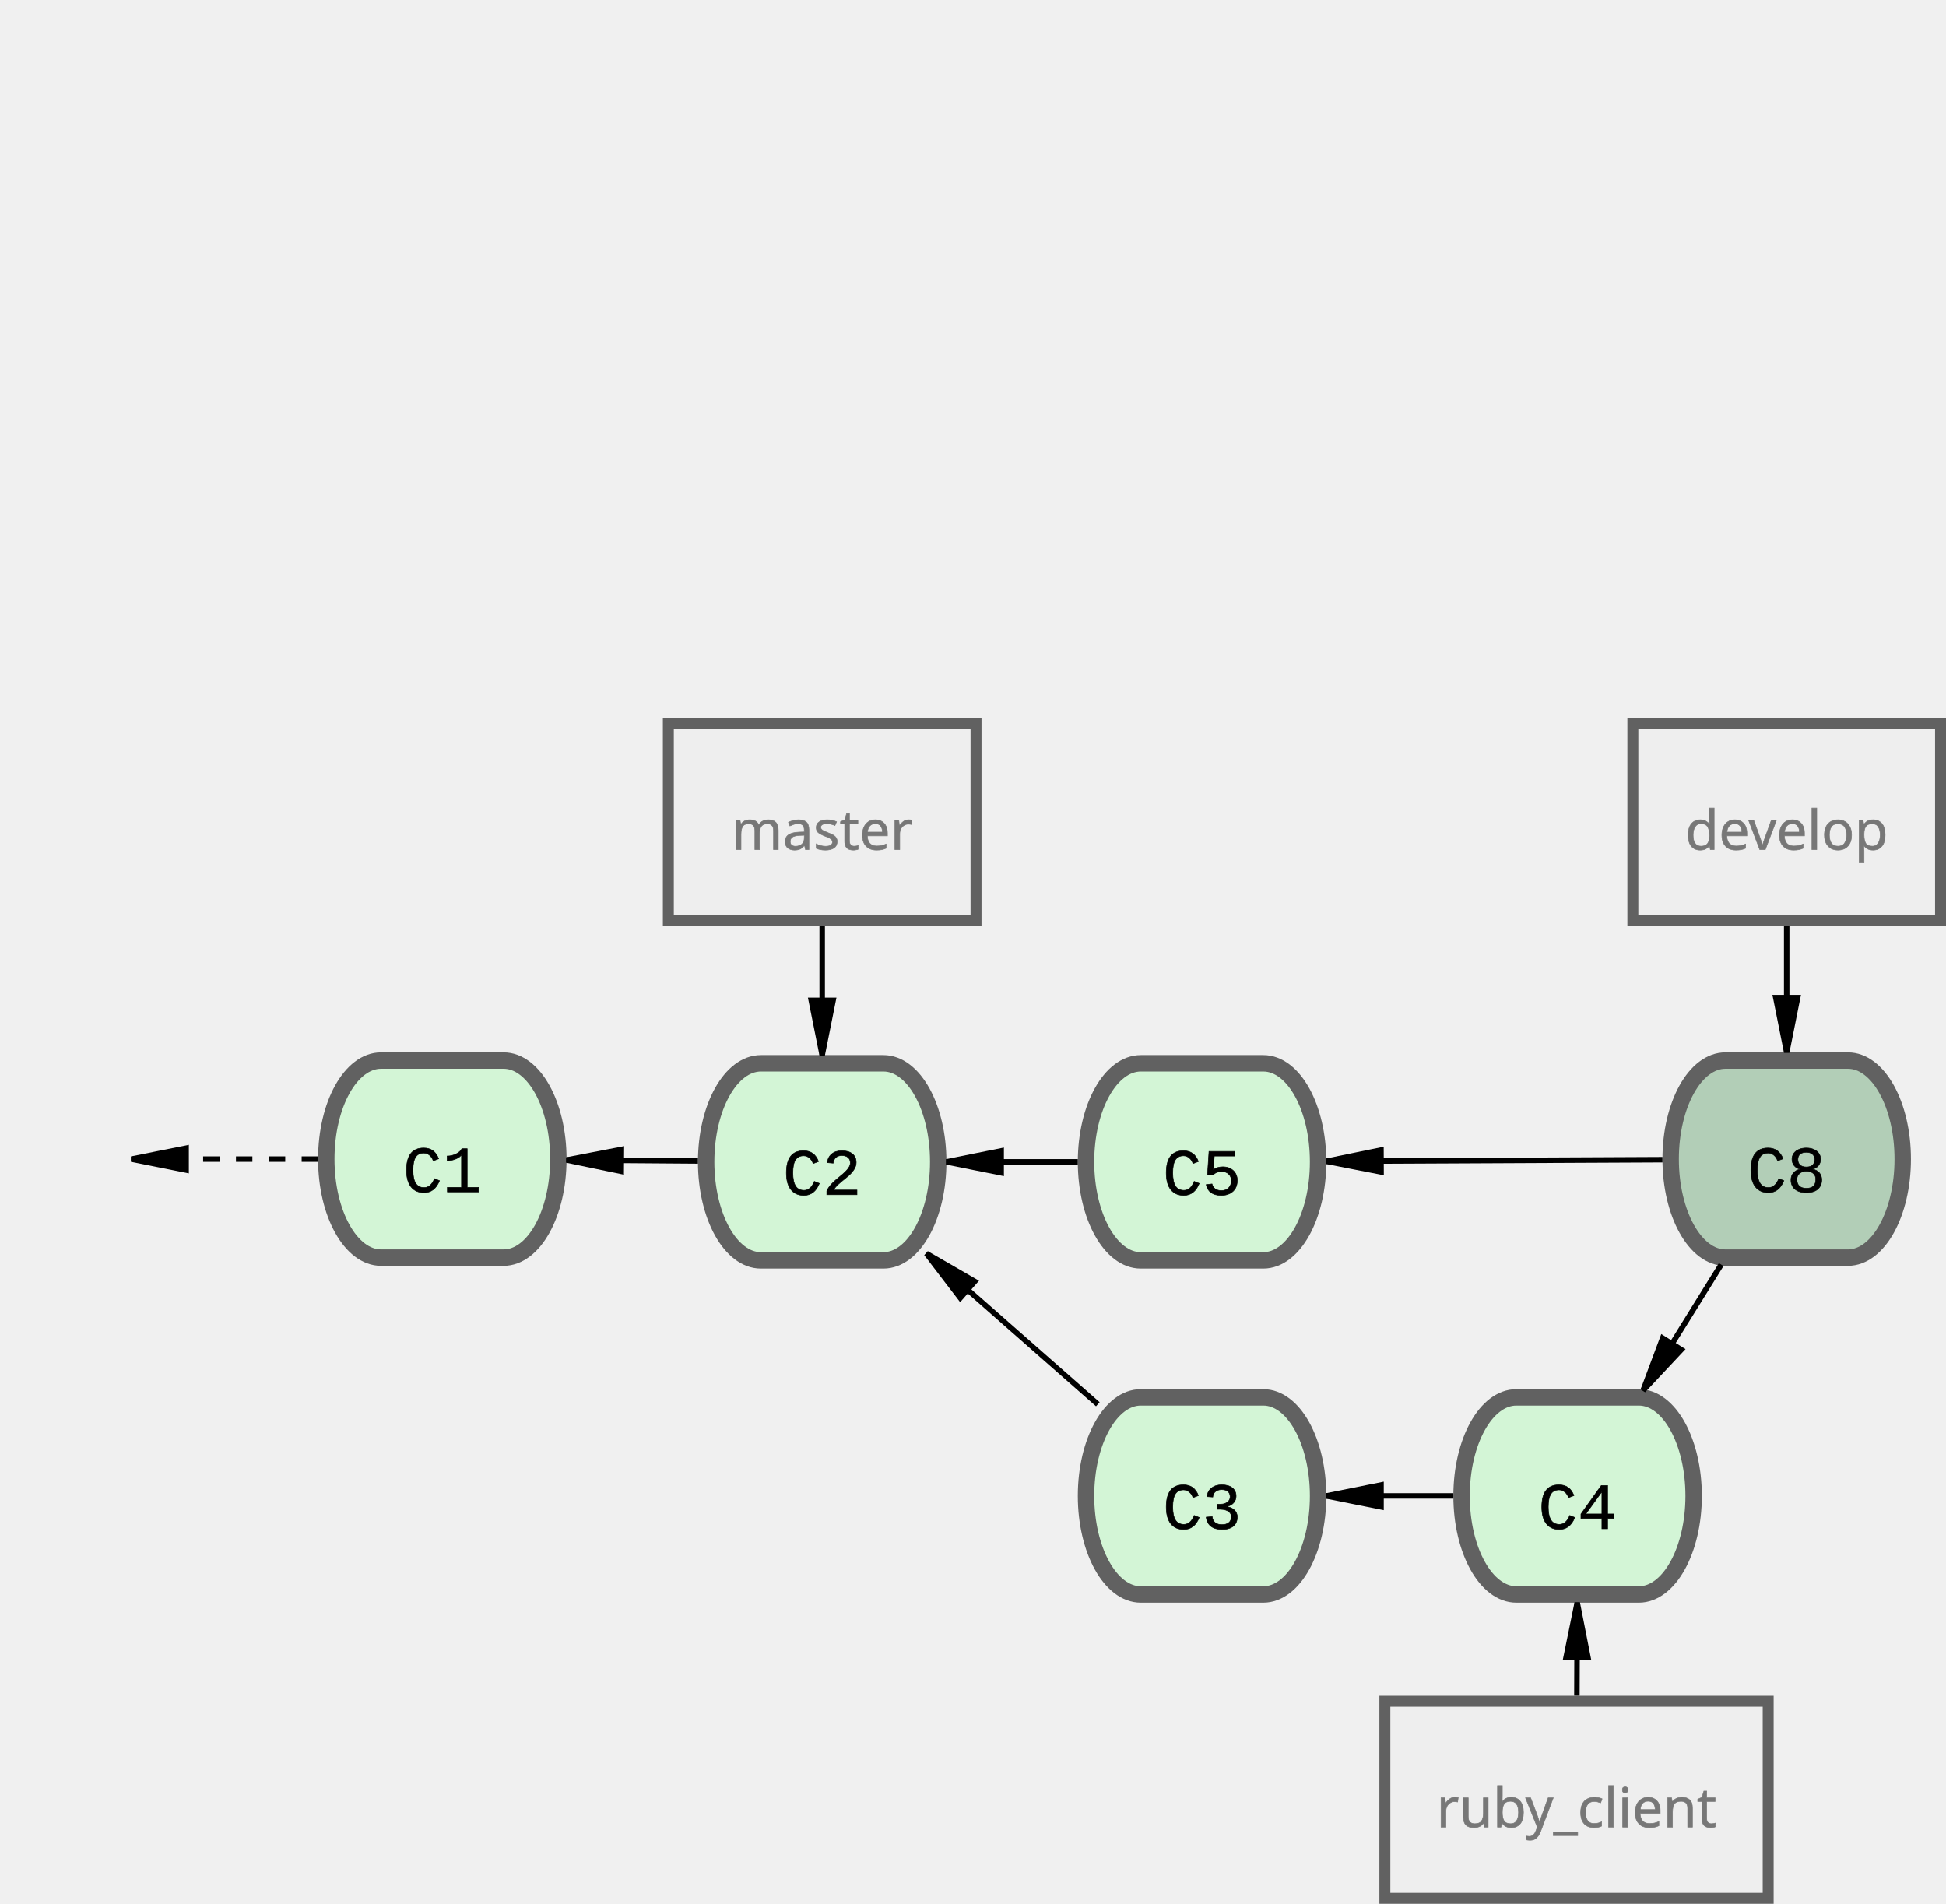
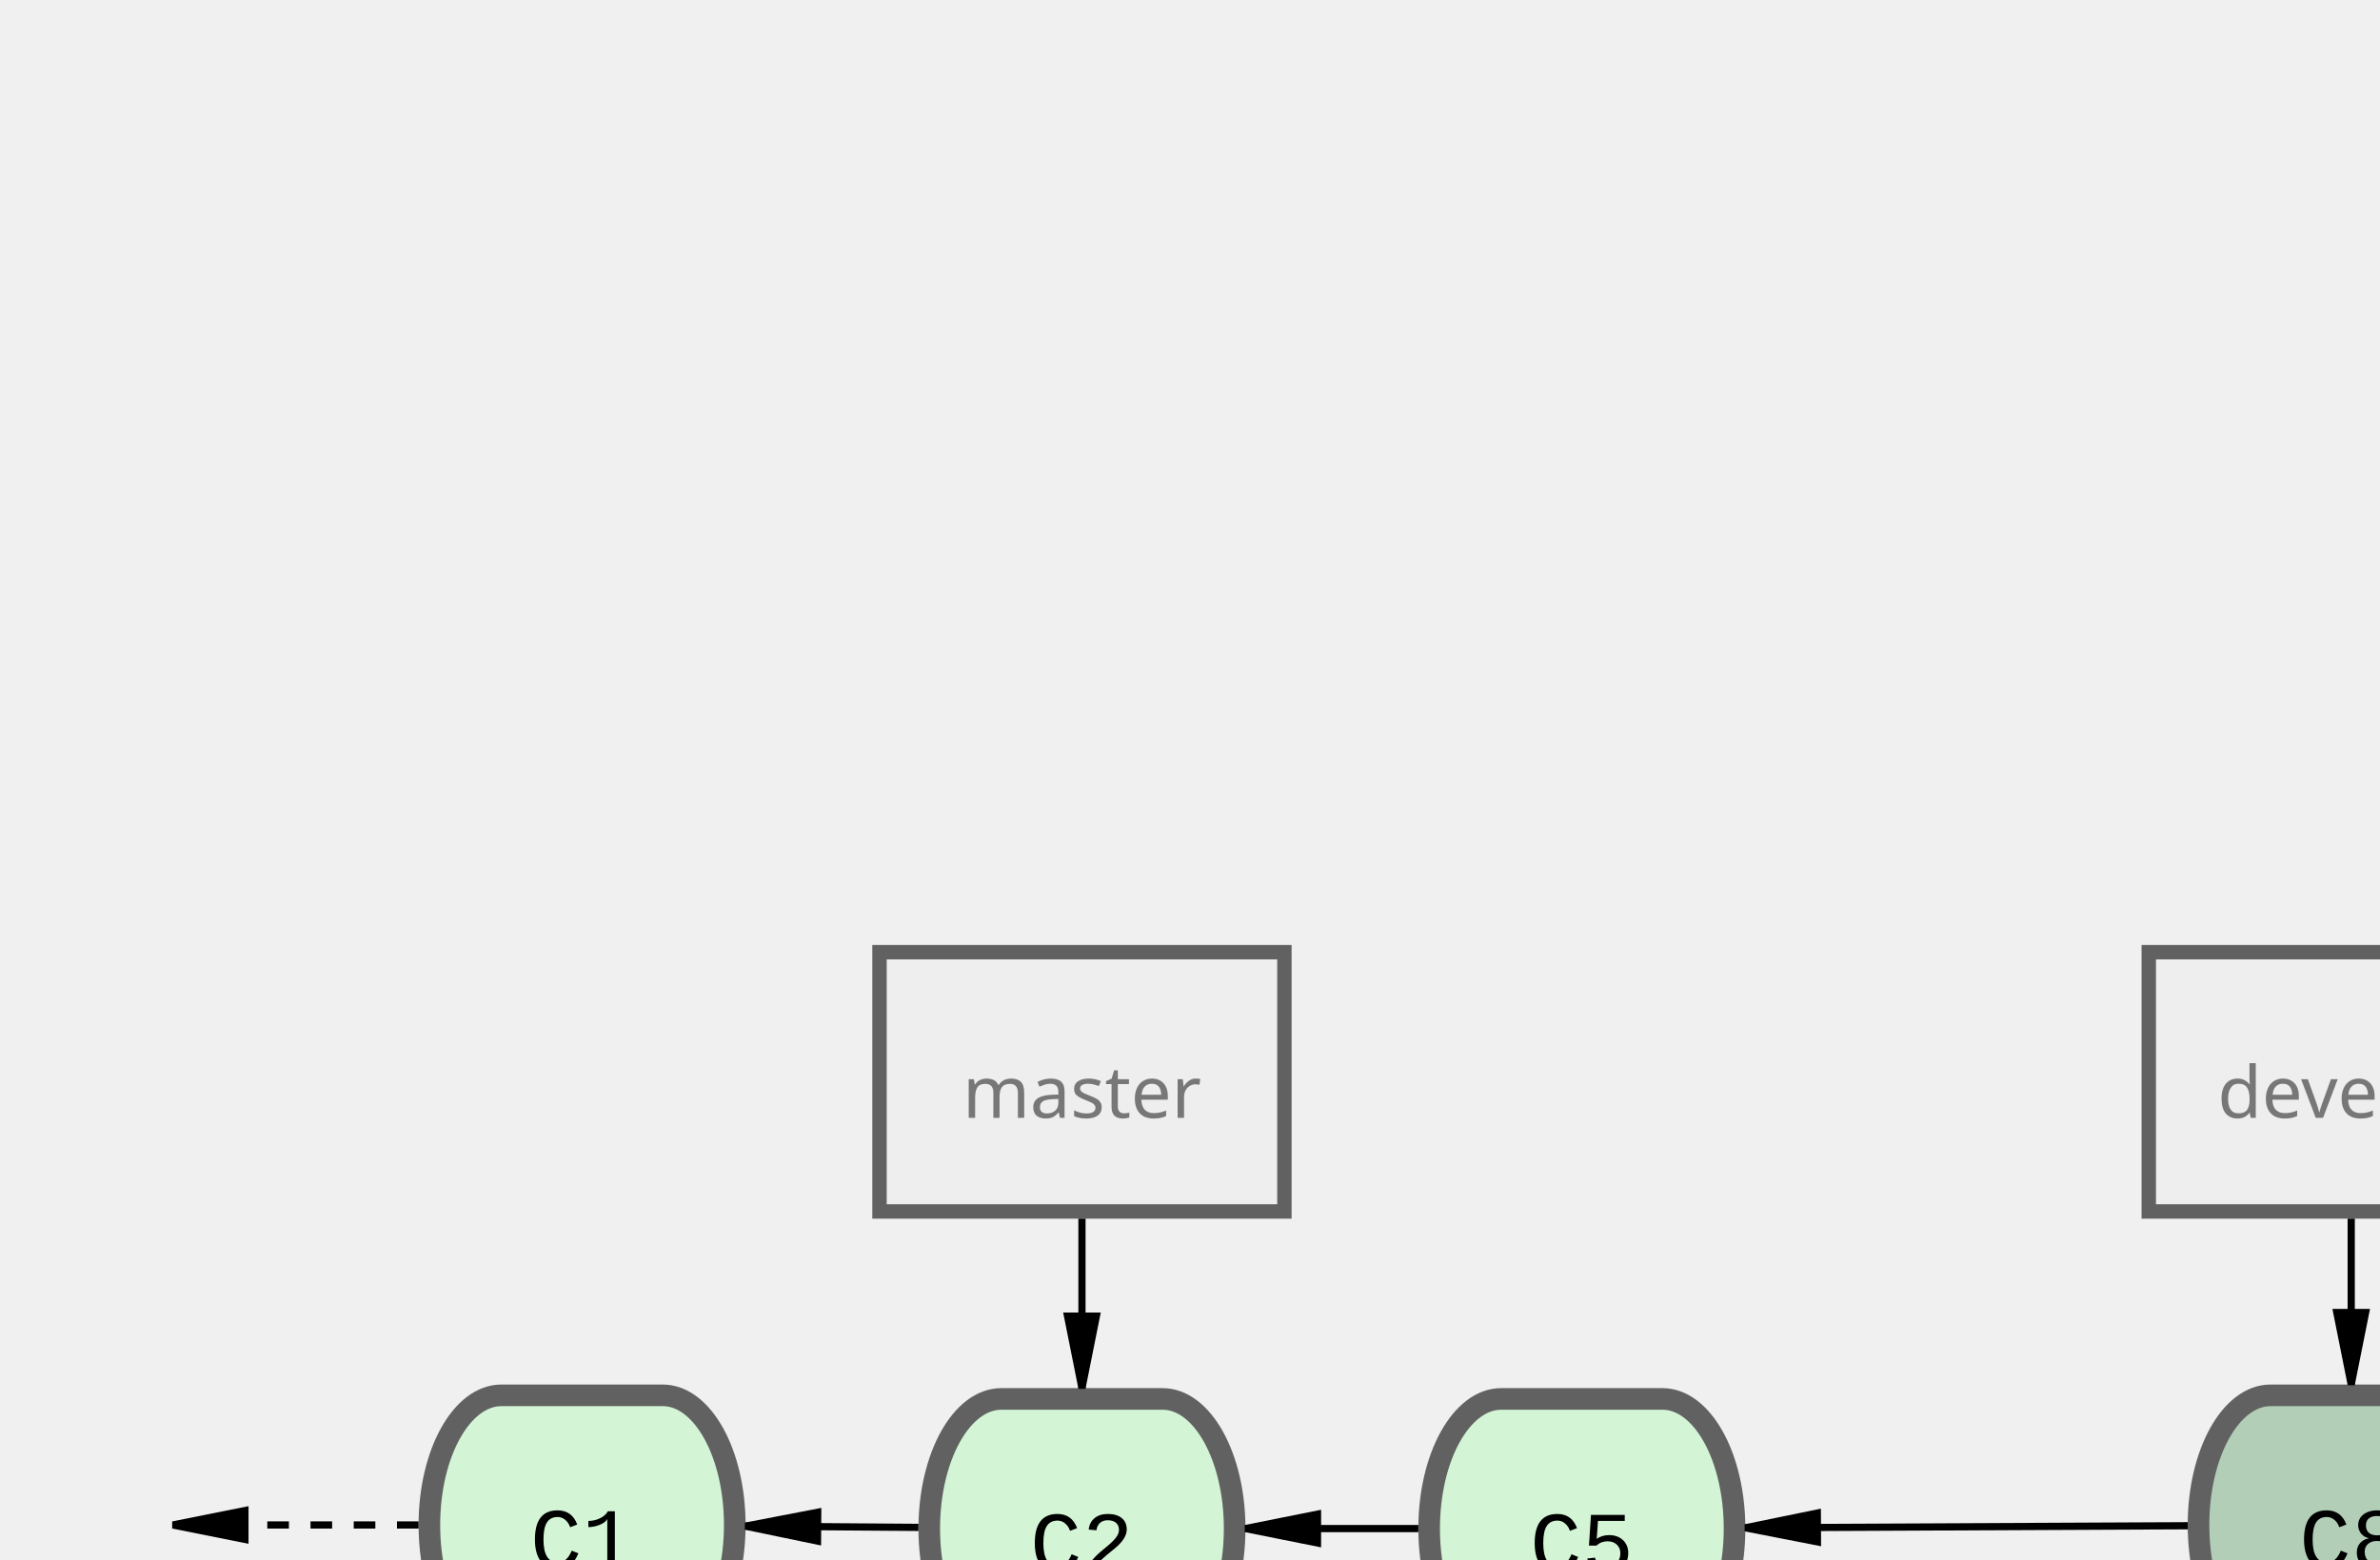
<svg xmlns="http://www.w3.org/2000/svg">
  <defs>
    <marker id="Arrow1Lend" orient="auto" refX="0.0" refY="0.0" style="overflow:visible;">
      <path d="M -10,0.0 L -10.0,-2.0 L 0.0,0.0 L -10.0,2.0 z " id="path3666" style="fill-rule:evenodd;stroke:#000000;stroke-width:1.0px;marker-start:none;" />
    </marker>
  </defs>
  <g style="stroke:#000000;fill:#fff">
    <rect height="36.0" id="1342" rx="10.003" ry="18.0" style="stroke:#616161;stroke-width:3px;fill:#d3f5d6" width="42.394" x="198.394" y="255.27" />
-     <text id="1342_text" style="fill:#000000;stroke:#000000;stroke-width:0.1px;font-family: Courier New;font-size:12px" x="198.394" y="255.27">
+     <text id="1342_text" style="fill:#000000;stroke:#000000;stroke-width:0px;font-family: Courier New;font-size:12px" x="198.394" y="255.27">
      <tspan fill="#000000" font-family="Courier;" font-size="12.0px" id="1342_line1" stroke="#000000" text-align="center" text-anchor="middle" x="219.591" y="279.27">
				C3
			</tspan>
    </text>
    <rect height="36.0" id="1343" rx="10.003" ry="18.0" style="stroke:#616161;stroke-width:3px;fill:#d3f5d6" width="42.394" x="129.0" y="194.24" />
-     <text id="1343_text" style="fill:#000000;stroke:#000000;stroke-width:0.1px;font-family: Courier New;font-size:12px" x="129.0" y="194.24">
+     <text id="1343_text" style="fill:#000000;stroke:#000000;stroke-width:0px;font-family: Courier New;font-size:12px" x="129.0" y="194.24">
      <tspan fill="#000000" font-family="Courier;" font-size="12.0px" id="1343_line1" stroke="#000000" text-align="center" text-anchor="middle" x="150.197" y="218.24">
				C2
			</tspan>
    </text>
    <rect height="36.0" id="1344" rx="10.003" ry="18.0" style="stroke:#616161;stroke-width:3px;fill:#d3f5d6" width="42.394" x="59.606" y="193.74" />
-     <text id="1344_text" style="fill:#000000;stroke:#000000;stroke-width:0.1px;font-family: Courier New;font-size:12px" x="59.606" y="193.74">
+     <text id="1344_text" style="fill:#000000;stroke:#000000;stroke-width:0px;font-family: Courier New;font-size:12px" x="59.606" y="193.74">
      <tspan fill="#000000" font-family="Courier;" font-size="12.0px" id="1344_line1" stroke="#000000" text-align="center" text-anchor="middle" x="80.803" y="217.74">
				C1
			</tspan>
    </text>
    <rect height="36.0" id="1345" rx="10.003" ry="18.0" style="stroke:#616161;stroke-width:3px;fill:#d3f5d6" width="42.394" x="267.0" y="255.27" />
-     <text id="1345_text" style="fill:#000000;stroke:#000000;stroke-width:0.1px;font-family: Courier New;font-size:12px" x="267.0" y="255.27">
+     <text id="1345_text" style="fill:#000000;stroke:#000000;stroke-width:0px;font-family: Courier New;font-size:12px" x="267.0" y="255.27">
      <tspan fill="#000000" font-family="Courier;" font-size="12.0px" id="1345_line1" stroke="#000000" text-align="center" text-anchor="middle" x="288.197" y="279.27">
				C4
			</tspan>
    </text>
    <path d="M 265.5,273.27 L 242.288,273.27" id="1346" style="marker-start:none;stroke:#000000;marker-end:url(#Arrow1Lend);fill:none" />
    <path d="M 200.55,256.524 L 169.238,228.986" id="1347" style="marker-start:none;stroke:#000000;marker-end:url(#Arrow1Lend);fill:none" />
    <path d="M 127.5,212.076 L 103.5,211.904" id="1348" style="marker-start:none;stroke:#000000;marker-end:url(#Arrow1Lend);fill:none" />
    <path d="M 58.106,211.74 L 24.0,211.74" id="1349" style="marker-start:none;stroke:#000000;marker-end:url(#Arrow1Lend);stroke-dasharray:3 3;fill:none" />
    <path d="M 288.067,309.78 L 288.128,292.77" id="1351" style="marker-start:none;stroke:#000000;marker-end:url(#Arrow1Lend);fill:none" />
    <rect height="36.0" id="1352" style="stroke:#616161;stroke-width:2px;fill:#eeeeee" width="56.208" x="122.093" y="132.21" />
-     <text id="1352_text" style="fill:#cccccc;stroke:#cccccc;stroke-width:0.1px;font-family: Luxi Sans;font-size:10px" x="122.093" y="132.21">
+     <text id="1352_text" style="fill:#cccccc;stroke:#cccccc;stroke-width:0px;font-family: Luxi Sans;font-size:10px" x="122.093" y="132.21">
      <tspan fill="#777777" font-family="LucidaGrande;" font-size="10.0px" id="1352_line1" stroke="#777777" text-align="center" text-anchor="middle" x="150.197" y="155.21">
				master
			</tspan>
    </text>
    <path d="M 150.197,169.21 L 150.197,192.74" id="1353" style="marker-start:none;stroke:#000000;marker-end:url(#Arrow1Lend);fill:none" />
    <rect height="36.0" id="1354" rx="10.003" ry="18.0" style="stroke:#616161;stroke-width:3px;fill:#d3f5d6" width="42.394" x="198.394" y="194.24" />
-     <text id="1354_text" style="fill:#000000;stroke:#000000;stroke-width:0.1px;font-family: Courier New;font-size:12px" x="198.394" y="194.24">
+     <text id="1354_text" style="fill:#000000;stroke:#000000;stroke-width:0px;font-family: Courier New;font-size:12px" x="198.394" y="194.24">
      <tspan fill="#000000" font-family="Courier;" font-size="12.0px" id="1354_line1" stroke="#000000" text-align="center" text-anchor="middle" x="219.591" y="218.24">
				C5
			</tspan>
    </text>
    <path d="M 196.894,212.24 L 172.894,212.24" id="1355" style="marker-start:none;stroke:#000000;marker-end:url(#Arrow1Lend);fill:none" />
    <rect height="36.0" id="1365" rx="10.003" ry="18.0" style="stroke:#616161;stroke-width:3px;fill:#b2ceb7" width="42.394" x="305.197" y="193.74" />
-     <text id="1365_text" style="fill:#000000;stroke:#000000;stroke-width:0.1px;font-family: Courier New;font-size:12px" x="305.197" y="193.74">
+     <text id="1365_text" style="fill:#000000;stroke:#000000;stroke-width:0px;font-family: Courier New;font-size:12px" x="305.197" y="193.74">
      <tspan fill="#000000" font-family="Courier;" font-size="12.0px" id="1365_line1" stroke="#000000" text-align="center" text-anchor="middle" x="326.394" y="217.74">
				C8
			</tspan>
    </text>
    <path d="M 314.429,231.014 L 300.162,253.996" id="1366" style="marker-start:none;stroke:#000000;marker-end:url(#Arrow1Lend);fill:none" />
    <path d="M 303.697,211.846 L 242.288,212.134" id="1369" style="marker-start:none;stroke:#000000;marker-end:url(#Arrow1Lend);fill:none" />
    <rect height="36.0" id="1350" style="stroke:#616161;stroke-width:2px;fill:#eeeeee" width="70.022" x="252.989" y="310.78" />
-     <text id="1350_text" style="fill:#cccccc;stroke:#cccccc;stroke-width:0.1px;font-family: Luxi Sans;font-size:10px" x="252.989" y="310.78">
+     <text id="1350_text" style="fill:#cccccc;stroke:#cccccc;stroke-width:0px;font-family: Luxi Sans;font-size:10px" x="252.989" y="310.78">
      <tspan fill="#777777" font-family="LucidaGrande;" font-size="10.0px" id="1350_line1" stroke="#777777" text-align="center" text-anchor="middle" x="288" y="333.78">
				ruby_client
			</tspan>
    </text>
    <rect height="36.0" id="1371" style="stroke:#616161;stroke-width:2px;fill:#eeeeee" width="56.208" x="298.29" y="132.21" />
-     <text id="1371_text" style="fill:#cccccc;stroke:#cccccc;stroke-width:0.1px;font-family: Luxi Sans;font-size:10px" x="298.29" y="132.21">
+     <text id="1371_text" style="fill:#cccccc;stroke:#cccccc;stroke-width:0px;font-family: Luxi Sans;font-size:10px" x="298.29" y="132.21">
      <tspan fill="#777777" font-family="LucidaGrande;" font-size="10.0px" id="1371_line1" stroke="#777777" text-align="center" text-anchor="middle" x="326.394" y="155.21">
				develop
			</tspan>
    </text>
    <path d="M 326.394,169.21 L 326.394,192.24" id="1372" style="marker-start:none;stroke:#000000;marker-end:url(#Arrow1Lend);fill:none" />
  </g>
</svg>
